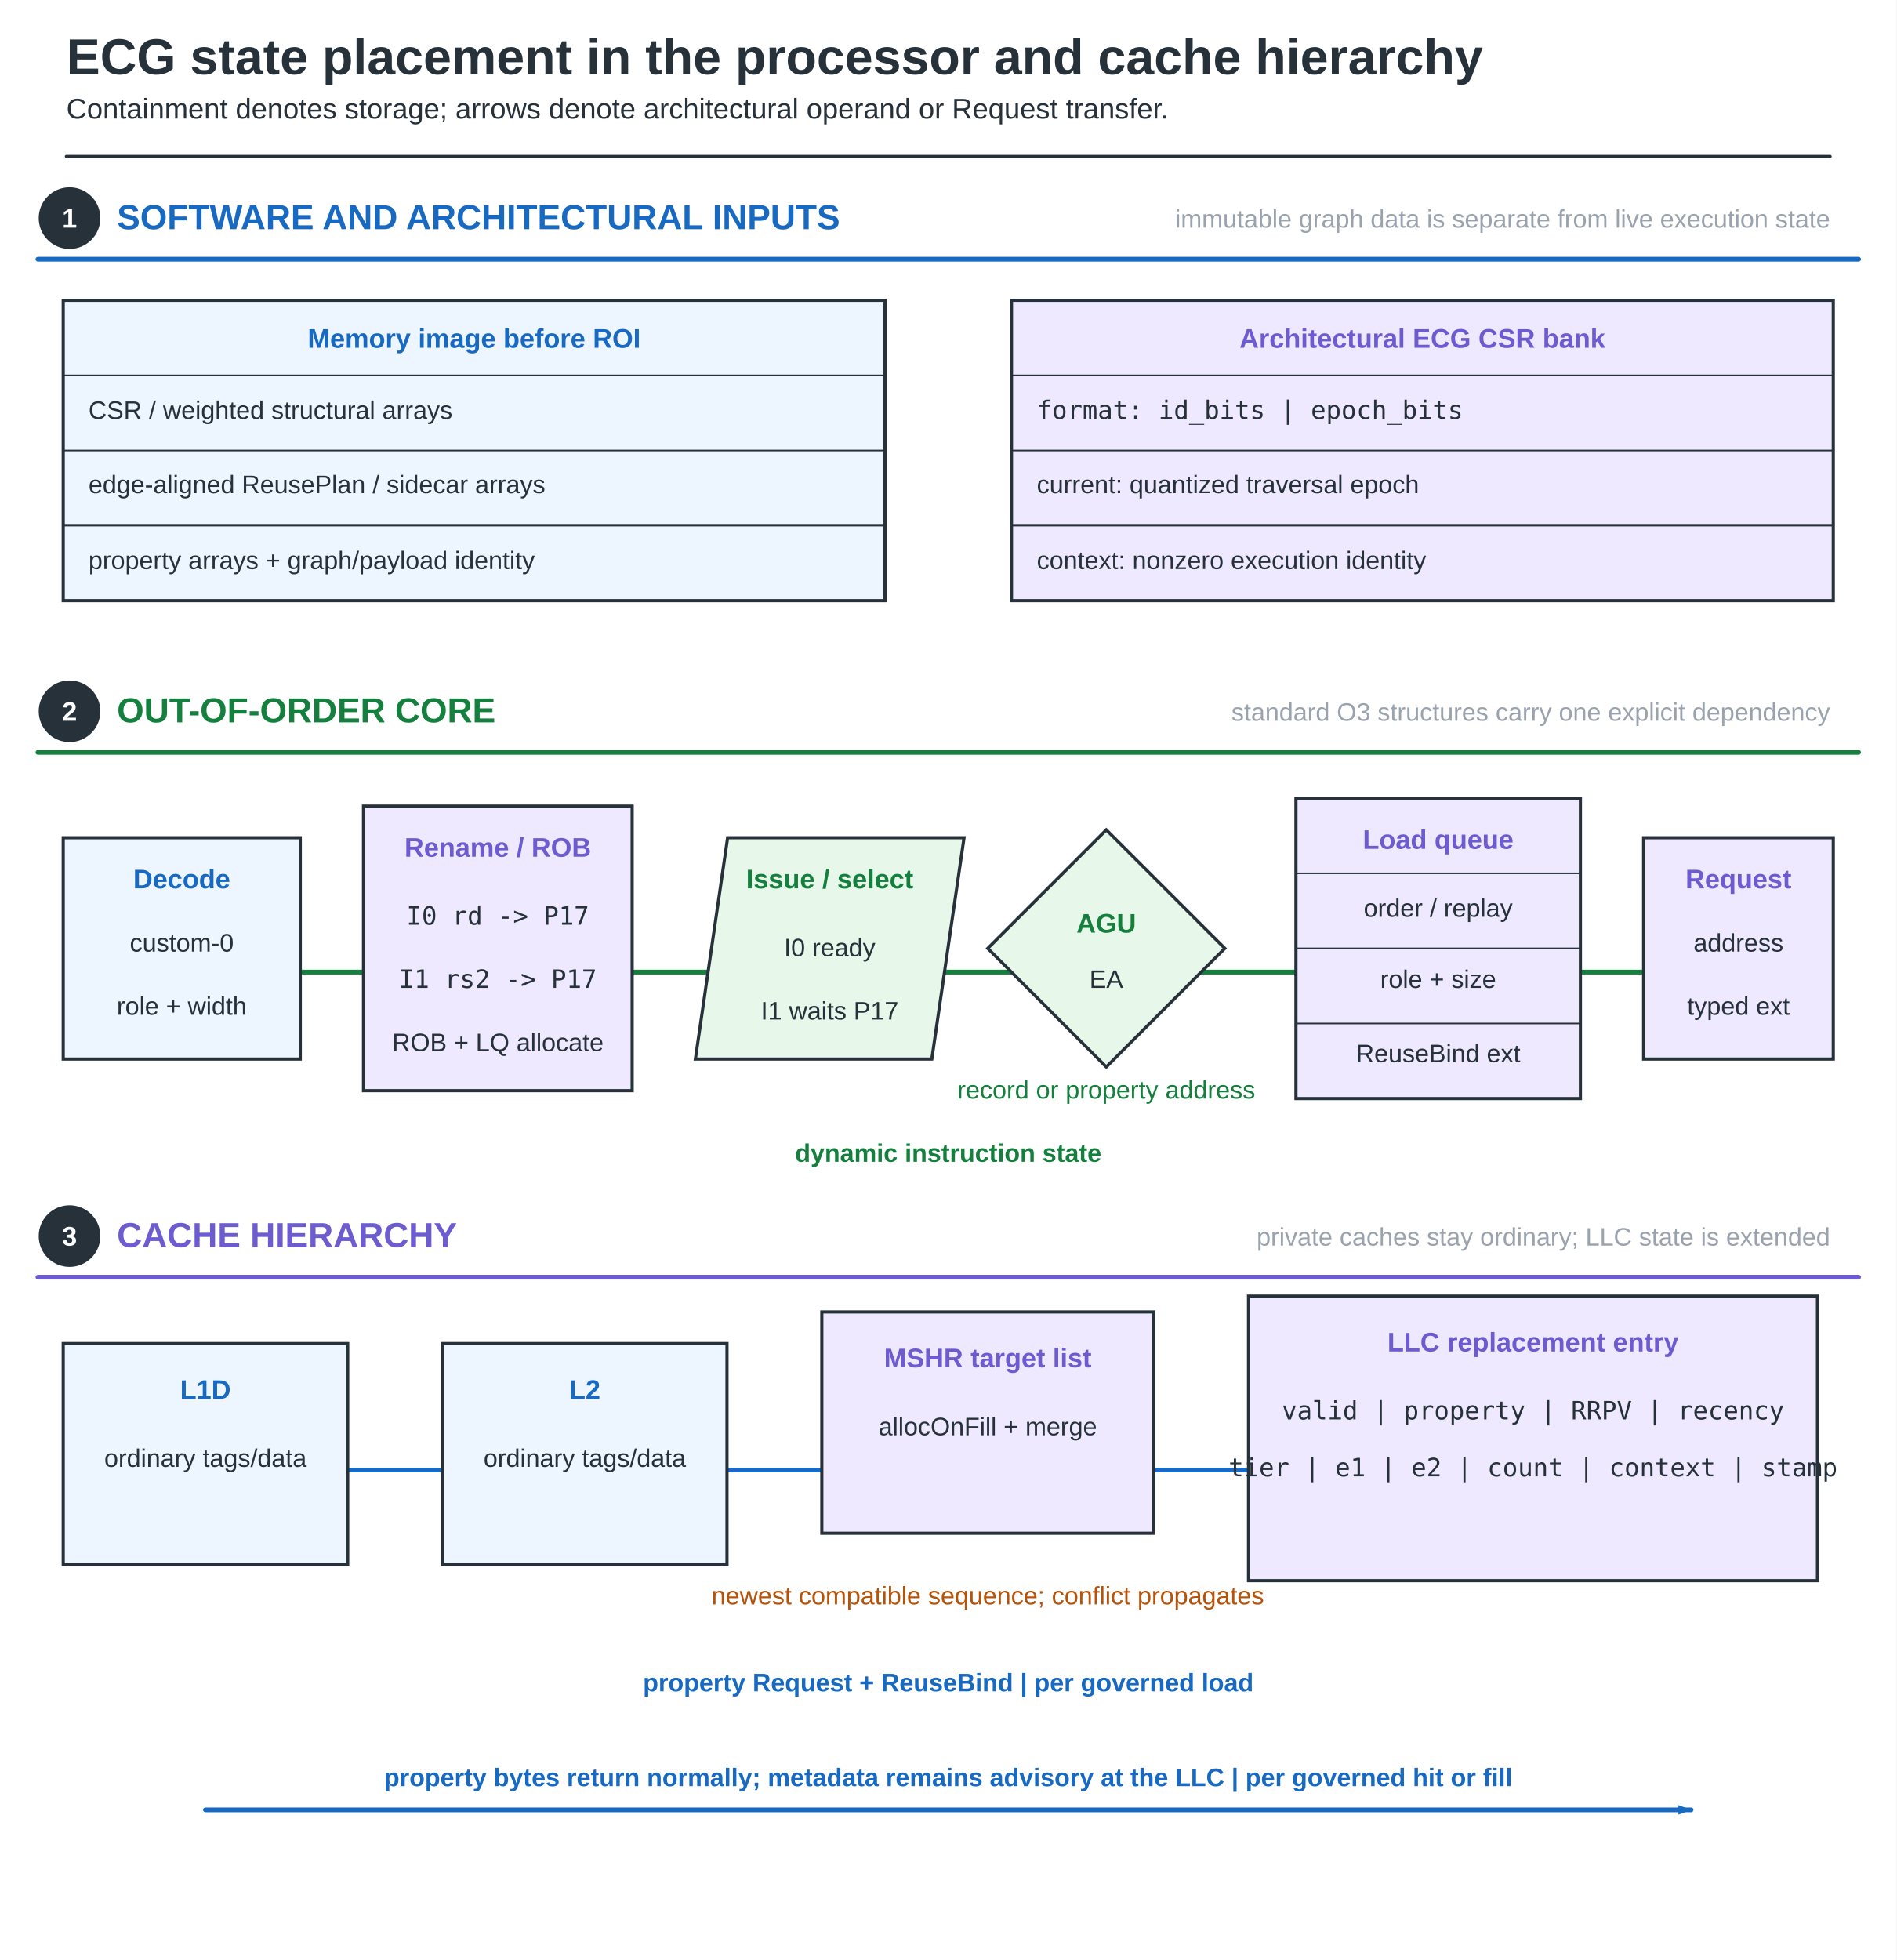
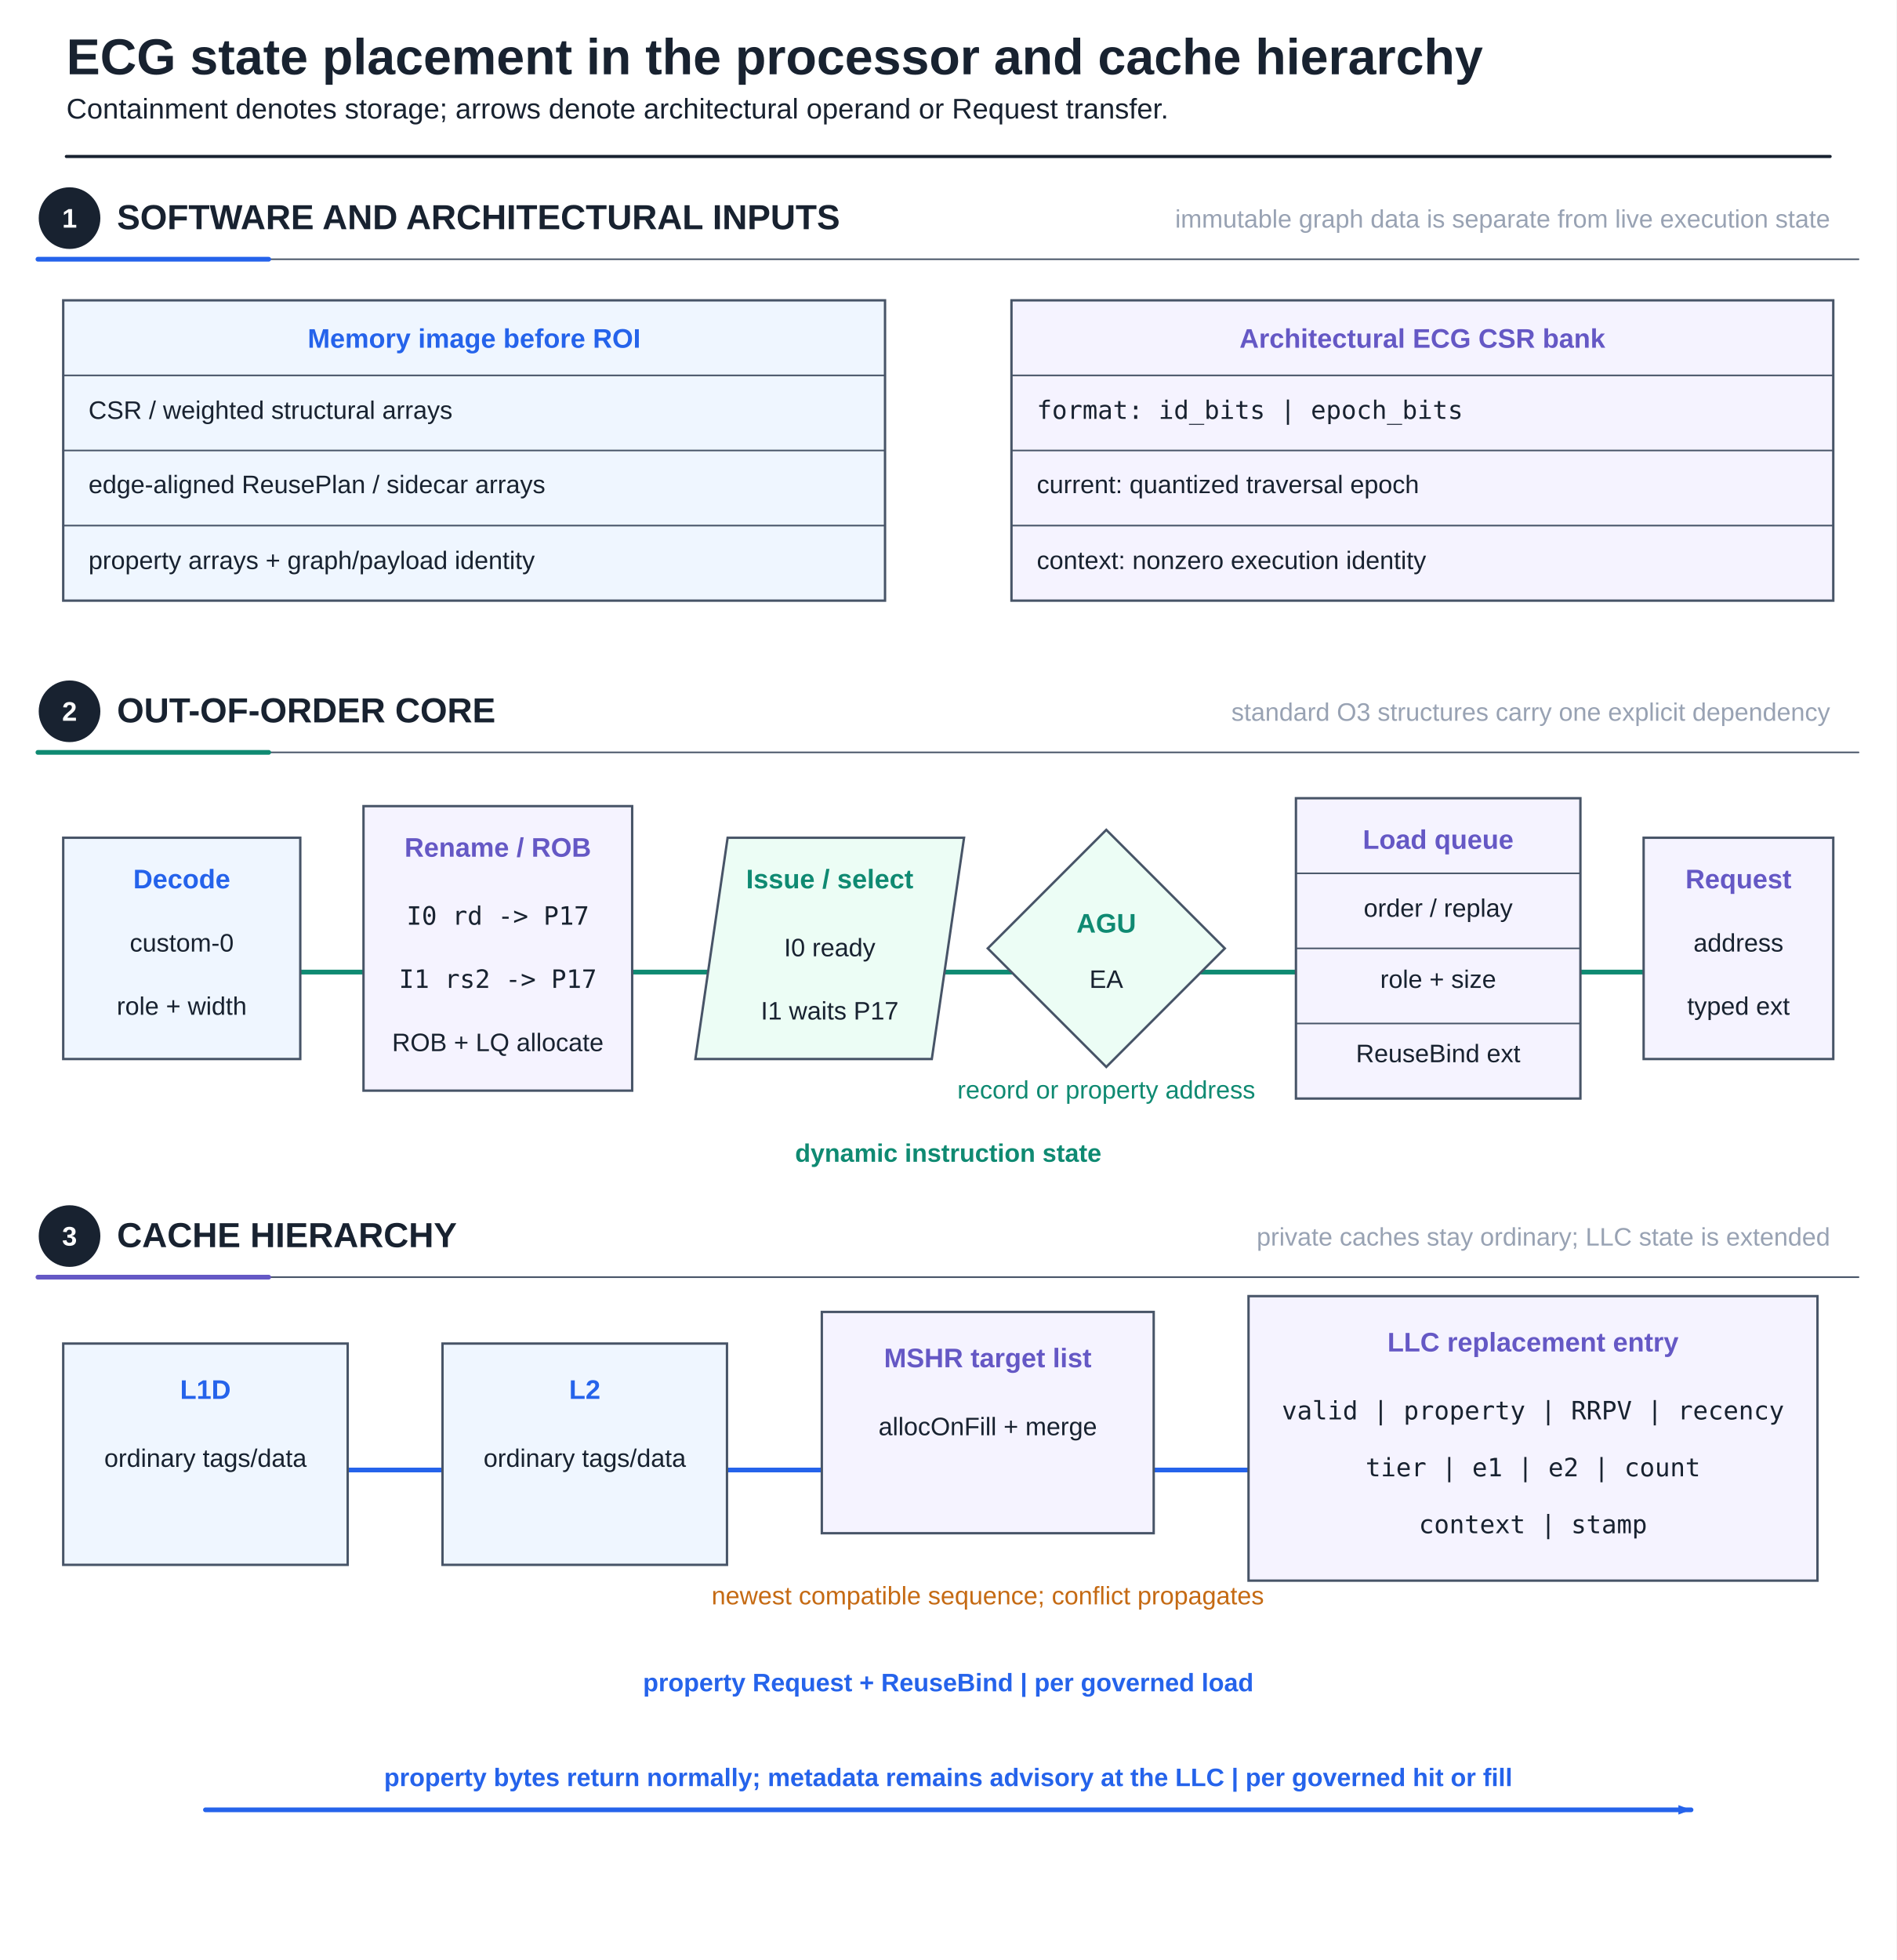
- <svg xmlns="http://www.w3.org/2000/svg" width="1200" height="1240" viewBox="0 0 1200 1240" role="img" aria-labelledby="title desc" fill="#27313A" data-figure-schema="ecg-public/v1">
+ <svg xmlns="http://www.w3.org/2000/svg" width="1200" height="1240" viewBox="0 0 1200 1240" role="img" aria-labelledby="title desc" fill="#182230" data-figure-schema="ecg-public/v1">
  <defs>
    <marker id="arrow-blue" viewBox="0 0 8 6" markerWidth="8" markerHeight="6" refX="8" refY="3" orient="auto" markerUnits="userSpaceOnUse">
-       <path d="M0 0 L8 3 L0 6 Z" fill="#1769C2" />
+       <path d="M0 0 L8 3 L0 6 Z" fill="#2563EB" />
    </marker>
    <marker id="arrow-green" viewBox="0 0 8 6" markerWidth="8" markerHeight="6" refX="8" refY="3" orient="auto" markerUnits="userSpaceOnUse">
-       <path d="M0 0 L8 3 L0 6 Z" fill="#15803D" />
+       <path d="M0 0 L8 3 L0 6 Z" fill="#0F8A72" />
    </marker>
    <marker id="arrow-amber" viewBox="0 0 8 6" markerWidth="8" markerHeight="6" refX="8" refY="3" orient="auto" markerUnits="userSpaceOnUse">
-       <path d="M0 0 L8 3 L0 6 Z" fill="#B45309" />
+       <path d="M0 0 L8 3 L0 6 Z" fill="#C56A13" />
    </marker>
    <marker id="arrow-red" viewBox="0 0 8 6" markerWidth="8" markerHeight="6" refX="8" refY="3" orient="auto" markerUnits="userSpaceOnUse">
-       <path d="M0 0 L8 3 L0 6 Z" fill="#B42318" />
+       <path d="M0 0 L8 3 L0 6 Z" fill="#C63C4A" />
    </marker>
    <marker id="arrow-purple" viewBox="0 0 8 6" markerWidth="8" markerHeight="6" refX="8" refY="3" orient="auto" markerUnits="userSpaceOnUse">
-       <path d="M0 0 L8 3 L0 6 Z" fill="#6D5BD0" />
+       <path d="M0 0 L8 3 L0 6 Z" fill="#6558C5" />
    </marker>
    <marker id="arrow-gray" viewBox="0 0 8 6" markerWidth="8" markerHeight="6" refX="8" refY="3" orient="auto" markerUnits="userSpaceOnUse">
-       <path d="M0 0 L8 3 L0 6 Z" fill="#9AA3AD" />
+       <path d="M0 0 L8 3 L0 6 Z" fill="#98A2B3" />
    </marker>
    <marker id="arrow-ink" viewBox="0 0 8 6" markerWidth="8" markerHeight="6" refX="8" refY="3" orient="auto" markerUnits="userSpaceOnUse">
-       <path d="M0 0 L8 3 L0 6 Z" fill="#27313A" />
+       <path d="M0 0 L8 3 L0 6 Z" fill="#182230" />
    </marker>
    <style>
      :root { color-scheme: light dark; }
      @media (prefers-color-scheme: dark) {
-         [fill="#FFFFFF"]{fill:#1E2327}[stroke="#FFFFFF"]{stroke:#1E2327}
-         [fill="#F8F6EC"]{fill:#252A2E}[stroke="#F8F6EC"]{stroke:#252A2E}
-         [fill="#EDF5FF"]{fill:#273846}[stroke="#EDF5FF"]{stroke:#273846}
-         [fill="#E7F7EA"]{fill:#24382A}[stroke="#E7F7EA"]{stroke:#24382A}
-         [fill="#FFF0D8"]{fill:#3B3122}[stroke="#FFF0D8"]{stroke:#3B3122}
-         [fill="#F7DEDC"]{fill:#3D292A}[stroke="#F7DEDC"]{stroke:#3D292A}
-         [fill="#EEE9FF"]{fill:#302C3C}[stroke="#EEE9FF"]{stroke:#302C3C}
-         [fill="#27313A"]{fill:#ECE7DD}[stroke="#27313A"]{stroke:#ECE7DD}
-         [fill="#9AA3AD"]{fill:#747D86}[stroke="#9AA3AD"]{stroke:#747D86}
-         [fill="#1769C2"]{fill:#63A8FF}[stroke="#1769C2"]{stroke:#63A8FF}
-         [fill="#15803D"]{fill:#63D68B}[stroke="#15803D"]{stroke:#63D68B}
-         [fill="#B45309"]{fill:#F0B35A}[stroke="#B45309"]{stroke:#F0B35A}
-         [fill="#6D5BD0"]{fill:#A79BF0}[stroke="#6D5BD0"]{stroke:#A79BF0}
-         [fill="#B42318"]{fill:#F09B95}[stroke="#B42318"]{stroke:#F09B95}
+         [fill="#FFFFFF"]{fill:#111827}[stroke="#FFFFFF"]{stroke:#111827}
+         [fill="#F8FAFC"]{fill:#172033}[stroke="#F8FAFC"]{stroke:#172033}
+         [fill="#EFF6FF"]{fill:#172554}[stroke="#EFF6FF"]{stroke:#172554}
+         [fill="#ECFDF5"]{fill:#073B34}[stroke="#ECFDF5"]{stroke:#073B34}
+         [fill="#FFF7ED"]{fill:#422A12}[stroke="#FFF7ED"]{stroke:#422A12}
+         [fill="#FFF1F2"]{fill:#421B22}[stroke="#FFF1F2"]{stroke:#421B22}
+         [fill="#F5F3FF"]{fill:#292349}[stroke="#F5F3FF"]{stroke:#292349}
+         [fill="#182230"]{fill:#F8FAFC}[stroke="#182230"]{stroke:#F8FAFC}
+         [fill="#475467"]{fill:#94A3B8}[stroke="#475467"]{stroke:#94A3B8}
+         [fill="#98A2B3"]{fill:#A8B0BF}[stroke="#98A2B3"]{stroke:#A8B0BF}
+         [fill="#2563EB"]{fill:#7FB0FF}[stroke="#2563EB"]{stroke:#7FB0FF}
+         [fill="#0F8A72"]{fill:#5ED0B0}[stroke="#0F8A72"]{stroke:#5ED0B0}
+         [fill="#C56A13"]{fill:#F0B36A}[stroke="#C56A13"]{stroke:#F0B36A}
+         [fill="#6558C5"]{fill:#ADA4FF}[stroke="#6558C5"]{stroke:#ADA4FF}
+         [fill="#C63C4A"]{fill:#F48B98}[stroke="#C63C4A"]{stroke:#F48B98}
      }
-       .sans{font-family:Arial,Helvetica,sans-serif}
-       .mono{font-family:"SFMono-Regular",Consolas,monospace}
+       .sans{font-family:"Liberation Sans","DejaVu Sans",Arial,sans-serif}
+       .mono{font-family:"DejaVu Sans Mono","Liberation Mono",Consolas,monospace}
      .title{font-size:32px;font-weight:700}
      .subtitle{font-size:18px}
      .heading{font-size:22px;font-weight:700}
      .label{font-size:17px;font-weight:700}
      .body{font-size:16px}
</style>
  </defs>
  <rect x="0" y="0" width="1200" height="1240" fill="#FFFFFF" />
-   <text x="42" y="47" text-anchor="start" class="sans title" fill="#27313A" font-weight="700">ECG state placement in the processor and cache hierarchy</text>
-   <text x="42" y="75" text-anchor="start" class="sans subtitle" fill="#27313A">Containment denotes storage; arrows denote architectural operand or Request transfer.</text>
-   <line x1="42" y1="99" x2="1158" y2="99" stroke="#27313A" stroke-width="2" stroke-linecap="round" vector-effect="non-scaling-stroke" />
-   <circle cx="44" cy="138" r="19" fill="#27313A" stroke="#27313A" stroke-width="1" />
+   <text x="42" y="47" text-anchor="start" class="sans title" fill="#182230" font-weight="700">ECG state placement in the processor and cache hierarchy</text>
+   <text x="42" y="75" text-anchor="start" class="sans subtitle" fill="#182230">Containment denotes storage; arrows denote architectural operand or Request transfer.</text>
+   <line x1="42" y1="99" x2="1158" y2="99" stroke="#182230" stroke-width="2" stroke-linecap="round" vector-effect="non-scaling-stroke" />
+   <circle cx="44" cy="138" r="19" fill="#182230" stroke="#182230" stroke-width="1" />
  <text x="44" y="144" text-anchor="middle" class="sans label" fill="#FFFFFF" font-weight="700">1</text>
-   <text x="74" y="145" text-anchor="start" class="sans heading" fill="#1769C2" font-weight="700">SOFTWARE AND ARCHITECTURAL INPUTS</text>
-   <text x="1158" y="144" text-anchor="end" class="sans body" fill="#9AA3AD">immutable graph data is separate from live execution state</text>
-   <line x1="24" y1="164" x2="1176" y2="164" stroke="#1769C2" stroke-width="3" stroke-linecap="round" vector-effect="non-scaling-stroke" />
-   <rect x="40" y="190" width="520" height="190" rx="0" fill="#EDF5FF" stroke="#27313A" stroke-width="2" data-shape="rect" data-x="40" data-y="190" data-width="520" data-height="190" />
-   <line x1="40" y1="237.5" x2="560" y2="237.5" stroke="#27313A" stroke-width="1" stroke-linecap="round" vector-effect="non-scaling-stroke" />
-   <line x1="40" y1="285.0" x2="560" y2="285.0" stroke="#27313A" stroke-width="1" stroke-linecap="round" vector-effect="non-scaling-stroke" />
-   <line x1="40" y1="332.5" x2="560" y2="332.5" stroke="#27313A" stroke-width="1" stroke-linecap="round" vector-effect="non-scaling-stroke" />
-   <text x="300" y="220" text-anchor="middle" class="sans label" fill="#1769C2" font-weight="700">Memory image before ROI</text>
-   <text x="56" y="265" text-anchor="start" class="sans body" fill="#27313A">CSR / weighted structural arrays</text>
-   <text x="56" y="312" text-anchor="start" class="sans body" fill="#27313A">edge-aligned ReusePlan / sidecar arrays</text>
-   <text x="56" y="360" text-anchor="start" class="sans body" fill="#27313A">property arrays + graph/payload identity</text>
-   <rect x="640" y="190" width="520" height="190" rx="0" fill="#EEE9FF" stroke="#27313A" stroke-width="2" data-shape="rect" data-x="640" data-y="190" data-width="520" data-height="190" />
-   <line x1="640" y1="237.5" x2="1160" y2="237.5" stroke="#27313A" stroke-width="1" stroke-linecap="round" vector-effect="non-scaling-stroke" />
-   <line x1="640" y1="285.0" x2="1160" y2="285.0" stroke="#27313A" stroke-width="1" stroke-linecap="round" vector-effect="non-scaling-stroke" />
-   <line x1="640" y1="332.5" x2="1160" y2="332.5" stroke="#27313A" stroke-width="1" stroke-linecap="round" vector-effect="non-scaling-stroke" />
-   <text x="900" y="220" text-anchor="middle" class="sans label" fill="#6D5BD0" font-weight="700">Architectural ECG CSR bank</text>
-   <text x="656" y="265" text-anchor="start" class="mono body" fill="#27313A">format: id_bits | epoch_bits</text>
-   <text x="656" y="312" text-anchor="start" class="sans body" fill="#27313A">current: quantized traversal epoch</text>
-   <text x="656" y="360" text-anchor="start" class="sans body" fill="#27313A">context: nonzero execution identity</text>
-   <circle cx="44" cy="450" r="19" fill="#27313A" stroke="#27313A" stroke-width="1" />
+   <text x="74" y="145" text-anchor="start" class="sans heading" fill="#182230" font-weight="700">SOFTWARE AND ARCHITECTURAL INPUTS</text>
+   <text x="1158" y="144" text-anchor="end" class="sans body" fill="#98A2B3">immutable graph data is separate from live execution state</text>
+   <line x1="24" y1="164" x2="1176" y2="164" stroke="#475467" stroke-width="1" stroke-linecap="round" vector-effect="non-scaling-stroke" />
+   <line x1="24" y1="164" x2="170" y2="164" stroke="#2563EB" stroke-width="3" stroke-linecap="round" vector-effect="non-scaling-stroke" />
+   <rect x="40" y="190" width="520" height="190" rx="0" fill="#EFF6FF" stroke="#475467" stroke-width="1.5" data-shape="rect" data-x="40" data-y="190" data-width="520" data-height="190" />
+   <line x1="40" y1="237.5" x2="560" y2="237.5" stroke="#475467" stroke-width="1" stroke-linecap="round" vector-effect="non-scaling-stroke" />
+   <line x1="40" y1="285.0" x2="560" y2="285.0" stroke="#475467" stroke-width="1" stroke-linecap="round" vector-effect="non-scaling-stroke" />
+   <line x1="40" y1="332.5" x2="560" y2="332.5" stroke="#475467" stroke-width="1" stroke-linecap="round" vector-effect="non-scaling-stroke" />
+   <text x="300" y="220" text-anchor="middle" class="sans label" fill="#2563EB" font-weight="700">Memory image before ROI</text>
+   <text x="56" y="265" text-anchor="start" class="sans body" fill="#182230">CSR / weighted structural arrays</text>
+   <text x="56" y="312" text-anchor="start" class="sans body" fill="#182230">edge-aligned ReusePlan / sidecar arrays</text>
+   <text x="56" y="360" text-anchor="start" class="sans body" fill="#182230">property arrays + graph/payload identity</text>
+   <rect x="640" y="190" width="520" height="190" rx="0" fill="#F5F3FF" stroke="#475467" stroke-width="1.5" data-shape="rect" data-x="640" data-y="190" data-width="520" data-height="190" />
+   <line x1="640" y1="237.5" x2="1160" y2="237.5" stroke="#475467" stroke-width="1" stroke-linecap="round" vector-effect="non-scaling-stroke" />
+   <line x1="640" y1="285.0" x2="1160" y2="285.0" stroke="#475467" stroke-width="1" stroke-linecap="round" vector-effect="non-scaling-stroke" />
+   <line x1="640" y1="332.5" x2="1160" y2="332.5" stroke="#475467" stroke-width="1" stroke-linecap="round" vector-effect="non-scaling-stroke" />
+   <text x="900" y="220" text-anchor="middle" class="sans label" fill="#6558C5" font-weight="700">Architectural ECG CSR bank</text>
+   <text x="656" y="265" text-anchor="start" class="mono body" fill="#182230">format: id_bits | epoch_bits</text>
+   <text x="656" y="312" text-anchor="start" class="sans body" fill="#182230">current: quantized traversal epoch</text>
+   <text x="656" y="360" text-anchor="start" class="sans body" fill="#182230">context: nonzero execution identity</text>
+   <circle cx="44" cy="450" r="19" fill="#182230" stroke="#182230" stroke-width="1" />
  <text x="44" y="456" text-anchor="middle" class="sans label" fill="#FFFFFF" font-weight="700">2</text>
-   <text x="74" y="457" text-anchor="start" class="sans heading" fill="#15803D" font-weight="700">OUT-OF-ORDER CORE</text>
-   <text x="1158" y="456" text-anchor="end" class="sans body" fill="#9AA3AD">standard O3 structures carry one explicit dependency</text>
-   <line x1="24" y1="476" x2="1176" y2="476" stroke="#15803D" stroke-width="3" stroke-linecap="round" vector-effect="non-scaling-stroke" />
-   <path d="M50 615 L1135 615" fill="none" stroke="#15803D" stroke-width="3" stroke-linecap="round" stroke-linejoin="round" vector-effect="non-scaling-stroke" marker-end="url(#arrow-green)" data-flow-kind="control" data-flow-underlay="true" data-flow-label="dynamic instruction state" />
-   <text x="600" y="735" text-anchor="middle" class="sans body" fill="#15803D" stroke="#FFFFFF" stroke-width="4" paint-order="stroke fill" stroke-linejoin="round" font-weight="700">dynamic instruction state</text>
-   <rect x="40" y="530" width="150" height="140" rx="0" fill="#EDF5FF" stroke="#27313A" stroke-width="2" data-shape="rect" data-x="40" data-y="530" data-width="150" data-height="140" />
-   <text x="115" y="562" text-anchor="middle" class="sans label" fill="#1769C2" font-weight="700">Decode</text>
-   <text x="115" y="602" text-anchor="middle" class="sans body" fill="#27313A">custom-0</text>
-   <text x="115" y="642" text-anchor="middle" class="sans body" fill="#27313A">role + width</text>
-   <rect x="230" y="510" width="170" height="180" rx="0" fill="#EEE9FF" stroke="#27313A" stroke-width="2" data-shape="rect" data-x="230" data-y="510" data-width="170" data-height="180" />
-   <text x="315" y="542" text-anchor="middle" class="sans label" fill="#6D5BD0" font-weight="700">Rename / ROB</text>
-   <text x="315" y="585" text-anchor="middle" class="mono body" fill="#27313A">I0 rd -&gt; P17</text>
-   <text x="315" y="625" text-anchor="middle" class="mono body" fill="#27313A">I1 rs2 -&gt; P17</text>
-   <text x="315" y="665" text-anchor="middle" class="sans body" fill="#27313A">ROB + LQ allocate</text>
-   <polygon points="460.4,530 610,530 589.6,670 440,670" fill="#E7F7EA" stroke="#27313A" stroke-width="2" data-shape="queue" data-x="440" data-y="530" data-width="170" data-height="140" />
-   <text x="525" y="562" text-anchor="middle" class="sans label" fill="#15803D" font-weight="700">Issue / select</text>
-   <text x="525" y="605" text-anchor="middle" class="sans body" fill="#27313A">I0 ready</text>
-   <text x="525" y="645" text-anchor="middle" class="sans body" fill="#27313A">I1 waits P17</text>
-   <polygon points="700,525.0 775.0,600 700,675.0 625.0,600" fill="#E7F7EA" stroke="#27313A" stroke-width="2" data-shape="diamond" data-cx="700" data-cy="600" data-width="150" data-height="150" />
-   <text x="700" y="590" text-anchor="middle" class="sans label" fill="#15803D" font-weight="700">AGU</text>
-   <text x="700" y="625" text-anchor="middle" class="sans body" fill="#27313A">EA</text>
-   <text x="700" y="695" text-anchor="middle" class="sans body" fill="#15803D">record or property address</text>
-   <rect x="820" y="505" width="180" height="190" rx="0" fill="#EEE9FF" stroke="#27313A" stroke-width="2" data-shape="rect" data-x="820" data-y="505" data-width="180" data-height="190" />
-   <line x1="820" y1="552.5" x2="1000" y2="552.5" stroke="#27313A" stroke-width="1" stroke-linecap="round" vector-effect="non-scaling-stroke" />
-   <line x1="820" y1="600.0" x2="1000" y2="600.0" stroke="#27313A" stroke-width="1" stroke-linecap="round" vector-effect="non-scaling-stroke" />
-   <line x1="820" y1="647.5" x2="1000" y2="647.5" stroke="#27313A" stroke-width="1" stroke-linecap="round" vector-effect="non-scaling-stroke" />
-   <text x="910" y="537" text-anchor="middle" class="sans label" fill="#6D5BD0" font-weight="700">Load queue</text>
-   <text x="910" y="580" text-anchor="middle" class="sans body" fill="#27313A">order / replay</text>
-   <text x="910" y="625" text-anchor="middle" class="sans body" fill="#27313A">role + size</text>
-   <text x="910" y="672" text-anchor="middle" class="sans body" fill="#27313A">ReuseBind ext</text>
-   <rect x="1040" y="530" width="120" height="140" rx="0" fill="#EEE9FF" stroke="#27313A" stroke-width="2" data-shape="rect" data-x="1040" data-y="530" data-width="120" data-height="140" />
-   <text x="1100" y="562" text-anchor="middle" class="sans label" fill="#6D5BD0" font-weight="700">Request</text>
-   <text x="1100" y="602" text-anchor="middle" class="sans body" fill="#27313A">address</text>
-   <text x="1100" y="642" text-anchor="middle" class="sans body" fill="#27313A">typed ext</text>
-   <circle cx="44" cy="782" r="19" fill="#27313A" stroke="#27313A" stroke-width="1" />
+   <text x="74" y="457" text-anchor="start" class="sans heading" fill="#182230" font-weight="700">OUT-OF-ORDER CORE</text>
+   <text x="1158" y="456" text-anchor="end" class="sans body" fill="#98A2B3">standard O3 structures carry one explicit dependency</text>
+   <line x1="24" y1="476" x2="1176" y2="476" stroke="#475467" stroke-width="1" stroke-linecap="round" vector-effect="non-scaling-stroke" />
+   <line x1="24" y1="476" x2="170" y2="476" stroke="#0F8A72" stroke-width="3" stroke-linecap="round" vector-effect="non-scaling-stroke" />
+   <path d="M50 615 L1135 615" fill="none" stroke="#0F8A72" stroke-width="3" stroke-linecap="round" stroke-linejoin="round" vector-effect="non-scaling-stroke" marker-end="url(#arrow-green)" data-flow-kind="control" data-flow-underlay="true" data-flow-label="dynamic instruction state" />
+   <rect x="481.00" y="718.00" width="238.00" height="22" rx="3" fill="#FFFFFF" fill-opacity="0.96" data-label-background="true" />
+   <text x="600" y="735" text-anchor="middle" class="sans body" fill="#0F8A72" font-weight="700">dynamic instruction state</text>
+   <rect x="40" y="530" width="150" height="140" rx="0" fill="#EFF6FF" stroke="#475467" stroke-width="1.5" data-shape="rect" data-x="40" data-y="530" data-width="150" data-height="140" />
+   <text x="115" y="562" text-anchor="middle" class="sans label" fill="#2563EB" font-weight="700">Decode</text>
+   <text x="115" y="602" text-anchor="middle" class="sans body" fill="#182230">custom-0</text>
+   <text x="115" y="642" text-anchor="middle" class="sans body" fill="#182230">role + width</text>
+   <rect x="230" y="510" width="170" height="180" rx="0" fill="#F5F3FF" stroke="#475467" stroke-width="1.5" data-shape="rect" data-x="230" data-y="510" data-width="170" data-height="180" />
+   <text x="315" y="542" text-anchor="middle" class="sans label" fill="#6558C5" font-weight="700">Rename / ROB</text>
+   <text x="315" y="585" text-anchor="middle" class="mono body" fill="#182230">I0 rd -&gt; P17</text>
+   <text x="315" y="625" text-anchor="middle" class="mono body" fill="#182230">I1 rs2 -&gt; P17</text>
+   <text x="315" y="665" text-anchor="middle" class="sans body" fill="#182230">ROB + LQ allocate</text>
+   <polygon points="460.4,530 610,530 589.6,670 440,670" fill="#ECFDF5" stroke="#475467" stroke-width="1.5" data-shape="queue" data-x="440" data-y="530" data-width="170" data-height="140" />
+   <text x="525" y="562" text-anchor="middle" class="sans label" fill="#0F8A72" font-weight="700">Issue / select</text>
+   <text x="525" y="605" text-anchor="middle" class="sans body" fill="#182230">I0 ready</text>
+   <text x="525" y="645" text-anchor="middle" class="sans body" fill="#182230">I1 waits P17</text>
+   <polygon points="700,525.0 775.0,600 700,675.0 625.0,600" fill="#ECFDF5" stroke="#475467" stroke-width="1.5" data-shape="diamond" data-cx="700" data-cy="600" data-width="150" data-height="150" />
+   <text x="700" y="590" text-anchor="middle" class="sans label" fill="#0F8A72" font-weight="700">AGU</text>
+   <text x="700" y="625" text-anchor="middle" class="sans body" fill="#182230">EA</text>
+   <text x="700" y="695" text-anchor="middle" class="sans body" fill="#0F8A72">record or property address</text>
+   <rect x="820" y="505" width="180" height="190" rx="0" fill="#F5F3FF" stroke="#475467" stroke-width="1.5" data-shape="rect" data-x="820" data-y="505" data-width="180" data-height="190" />
+   <line x1="820" y1="552.5" x2="1000" y2="552.5" stroke="#475467" stroke-width="1" stroke-linecap="round" vector-effect="non-scaling-stroke" />
+   <line x1="820" y1="600.0" x2="1000" y2="600.0" stroke="#475467" stroke-width="1" stroke-linecap="round" vector-effect="non-scaling-stroke" />
+   <line x1="820" y1="647.5" x2="1000" y2="647.5" stroke="#475467" stroke-width="1" stroke-linecap="round" vector-effect="non-scaling-stroke" />
+   <text x="910" y="537" text-anchor="middle" class="sans label" fill="#6558C5" font-weight="700">Load queue</text>
+   <text x="910" y="580" text-anchor="middle" class="sans body" fill="#182230">order / replay</text>
+   <text x="910" y="625" text-anchor="middle" class="sans body" fill="#182230">role + size</text>
+   <text x="910" y="672" text-anchor="middle" class="sans body" fill="#182230">ReuseBind ext</text>
+   <rect x="1040" y="530" width="120" height="140" rx="0" fill="#F5F3FF" stroke="#475467" stroke-width="1.5" data-shape="rect" data-x="1040" data-y="530" data-width="120" data-height="140" />
+   <text x="1100" y="562" text-anchor="middle" class="sans label" fill="#6558C5" font-weight="700">Request</text>
+   <text x="1100" y="602" text-anchor="middle" class="sans body" fill="#182230">address</text>
+   <text x="1100" y="642" text-anchor="middle" class="sans body" fill="#182230">typed ext</text>
+   <circle cx="44" cy="782" r="19" fill="#182230" stroke="#182230" stroke-width="1" />
  <text x="44" y="788" text-anchor="middle" class="sans label" fill="#FFFFFF" font-weight="700">3</text>
-   <text x="74" y="789" text-anchor="start" class="sans heading" fill="#6D5BD0" font-weight="700">CACHE HIERARCHY</text>
-   <text x="1158" y="788" text-anchor="end" class="sans body" fill="#9AA3AD">private caches stay ordinary; LLC state is extended</text>
-   <line x1="24" y1="808" x2="1176" y2="808" stroke="#6D5BD0" stroke-width="3" stroke-linecap="round" vector-effect="non-scaling-stroke" />
-   <path d="M60 930 L1130 930" fill="none" stroke="#1769C2" stroke-width="3" stroke-linecap="round" stroke-linejoin="round" vector-effect="non-scaling-stroke" marker-end="url(#arrow-blue)" data-flow-kind="transfer" data-flow-underlay="true" data-flow-label="property Request + ReuseBind" data-flow-cadence="per governed load" />
-   <text x="600" y="1070" text-anchor="middle" class="sans body" fill="#1769C2" stroke="#FFFFFF" stroke-width="4" paint-order="stroke fill" stroke-linejoin="round" font-weight="700">property Request + ReuseBind | per governed load</text>
-   <rect x="40" y="850" width="180" height="140" rx="0" fill="#EDF5FF" stroke="#27313A" stroke-width="2" data-shape="rect" data-x="40" data-y="850" data-width="180" data-height="140" />
-   <text x="130.0" y="885" text-anchor="middle" class="sans label" fill="#1769C2" font-weight="700">L1D</text>
-   <text x="130.0" y="928" text-anchor="middle" class="sans body" fill="#27313A">ordinary tags/data</text>
-   <rect x="280" y="850" width="180" height="140" rx="0" fill="#EDF5FF" stroke="#27313A" stroke-width="2" data-shape="rect" data-x="280" data-y="850" data-width="180" data-height="140" />
-   <text x="370.0" y="885" text-anchor="middle" class="sans label" fill="#1769C2" font-weight="700">L2</text>
-   <text x="370.0" y="928" text-anchor="middle" class="sans body" fill="#27313A">ordinary tags/data</text>
-   <rect x="520" y="830" width="210" height="140" rx="0" fill="#EEE9FF" stroke="#27313A" stroke-width="2" data-shape="rect" data-x="520" data-y="830" data-width="210" data-height="140" />
-   <text x="625.0" y="865" text-anchor="middle" class="sans label" fill="#6D5BD0" font-weight="700">MSHR target list</text>
-   <text x="625.0" y="908" text-anchor="middle" class="sans body" fill="#27313A">allocOnFill + merge</text>
-   <rect x="790" y="820" width="360" height="180" rx="0" fill="#EEE9FF" stroke="#27313A" stroke-width="2" data-shape="rect" data-x="790" data-y="820" data-width="360" data-height="180" />
-   <text x="970.0" y="855" text-anchor="middle" class="sans label" fill="#6D5BD0" font-weight="700">LLC replacement entry</text>
-   <text x="970.0" y="898" text-anchor="middle" class="mono body" fill="#27313A">valid | property | RRPV | recency</text>
-   <text x="970.0" y="934" text-anchor="middle" class="mono body" fill="#27313A">tier | e1 | e2 | count | context | stamp</text>
-   <text x="625" y="1015" text-anchor="middle" class="sans body" fill="#B45309">newest compatible sequence; conflict propagates</text>
-   <path d="M130 1145 L1070 1145" fill="none" stroke="#1769C2" stroke-width="3" stroke-linecap="round" stroke-linejoin="round" vector-effect="non-scaling-stroke" marker-end="url(#arrow-blue)" data-flow-kind="transfer" data-flow-underlay="false" data-flow-label="property bytes return normally; metadata remains advisory at the LLC" data-flow-cadence="per governed hit or fill" />
-   <text x="600" y="1130" text-anchor="middle" class="sans body" fill="#1769C2" stroke="#FFFFFF" stroke-width="4" paint-order="stroke fill" stroke-linejoin="round" font-weight="700">property bytes return normally; metadata remains advisory at the LLC | per governed hit or fill</text>
+   <text x="74" y="789" text-anchor="start" class="sans heading" fill="#182230" font-weight="700">CACHE HIERARCHY</text>
+   <text x="1158" y="788" text-anchor="end" class="sans body" fill="#98A2B3">private caches stay ordinary; LLC state is extended</text>
+   <line x1="24" y1="808" x2="1176" y2="808" stroke="#475467" stroke-width="1" stroke-linecap="round" vector-effect="non-scaling-stroke" />
+   <line x1="24" y1="808" x2="170" y2="808" stroke="#6558C5" stroke-width="3" stroke-linecap="round" vector-effect="non-scaling-stroke" />
+   <path d="M60 930 L1130 930" fill="none" stroke="#2563EB" stroke-width="3" stroke-linecap="round" stroke-linejoin="round" vector-effect="non-scaling-stroke" marker-end="url(#arrow-blue)" data-flow-kind="transfer" data-flow-underlay="true" data-flow-label="property Request + ReuseBind" data-flow-cadence="per governed load" />
+   <rect x="376.12" y="1053.00" width="447.76" height="22" rx="3" fill="#FFFFFF" fill-opacity="0.96" data-label-background="true" />
+   <text x="600" y="1070" text-anchor="middle" class="sans body" fill="#2563EB" font-weight="700">property Request + ReuseBind | per governed load</text>
+   <rect x="40" y="850" width="180" height="140" rx="0" fill="#EFF6FF" stroke="#475467" stroke-width="1.5" data-shape="rect" data-x="40" data-y="850" data-width="180" data-height="140" />
+   <text x="130.0" y="885" text-anchor="middle" class="sans label" fill="#2563EB" font-weight="700">L1D</text>
+   <text x="130.0" y="928" text-anchor="middle" class="sans body" fill="#182230">ordinary tags/data</text>
+   <rect x="280" y="850" width="180" height="140" rx="0" fill="#EFF6FF" stroke="#475467" stroke-width="1.5" data-shape="rect" data-x="280" data-y="850" data-width="180" data-height="140" />
+   <text x="370.0" y="885" text-anchor="middle" class="sans label" fill="#2563EB" font-weight="700">L2</text>
+   <text x="370.0" y="928" text-anchor="middle" class="sans body" fill="#182230">ordinary tags/data</text>
+   <rect x="520" y="830" width="210" height="140" rx="0" fill="#F5F3FF" stroke="#475467" stroke-width="1.5" data-shape="rect" data-x="520" data-y="830" data-width="210" data-height="140" />
+   <text x="625.0" y="865" text-anchor="middle" class="sans label" fill="#6558C5" font-weight="700">MSHR target list</text>
+   <text x="625.0" y="908" text-anchor="middle" class="sans body" fill="#182230">allocOnFill + merge</text>
+   <rect x="790" y="820" width="360" height="180" rx="0" fill="#F5F3FF" stroke="#475467" stroke-width="1.5" data-shape="rect" data-x="790" data-y="820" data-width="360" data-height="180" />
+   <text x="970.0" y="855" text-anchor="middle" class="sans label" fill="#6558C5" font-weight="700">LLC replacement entry</text>
+   <text x="970.0" y="898" text-anchor="middle" class="mono body" fill="#182230">valid | property | RRPV | recency</text>
+   <text x="970.0" y="934" text-anchor="middle" class="mono body" fill="#182230">tier | e1 | e2 | count</text>
+   <text x="970.0" y="970" text-anchor="middle" class="mono body" fill="#182230">context | stamp</text>
+   <text x="625" y="1015" text-anchor="middle" class="sans body" fill="#C56A13">newest compatible sequence; conflict propagates</text>
+   <path d="M130 1145 L1070 1145" fill="none" stroke="#2563EB" stroke-width="3" stroke-linecap="round" stroke-linejoin="round" vector-effect="non-scaling-stroke" marker-end="url(#arrow-blue)" data-flow-kind="transfer" data-flow-underlay="false" data-flow-label="property bytes return normally; metadata remains advisory at the LLC" data-flow-cadence="per governed hit or fill" />
+   <rect x="161.80" y="1113.00" width="876.40" height="22" rx="3" fill="#FFFFFF" fill-opacity="0.96" data-label-background="true" />
+   <text x="600" y="1130" text-anchor="middle" class="sans body" fill="#2563EB" font-weight="700">property bytes return normally; metadata remains advisory at the LLC | per governed hit or fill</text>
</svg>
